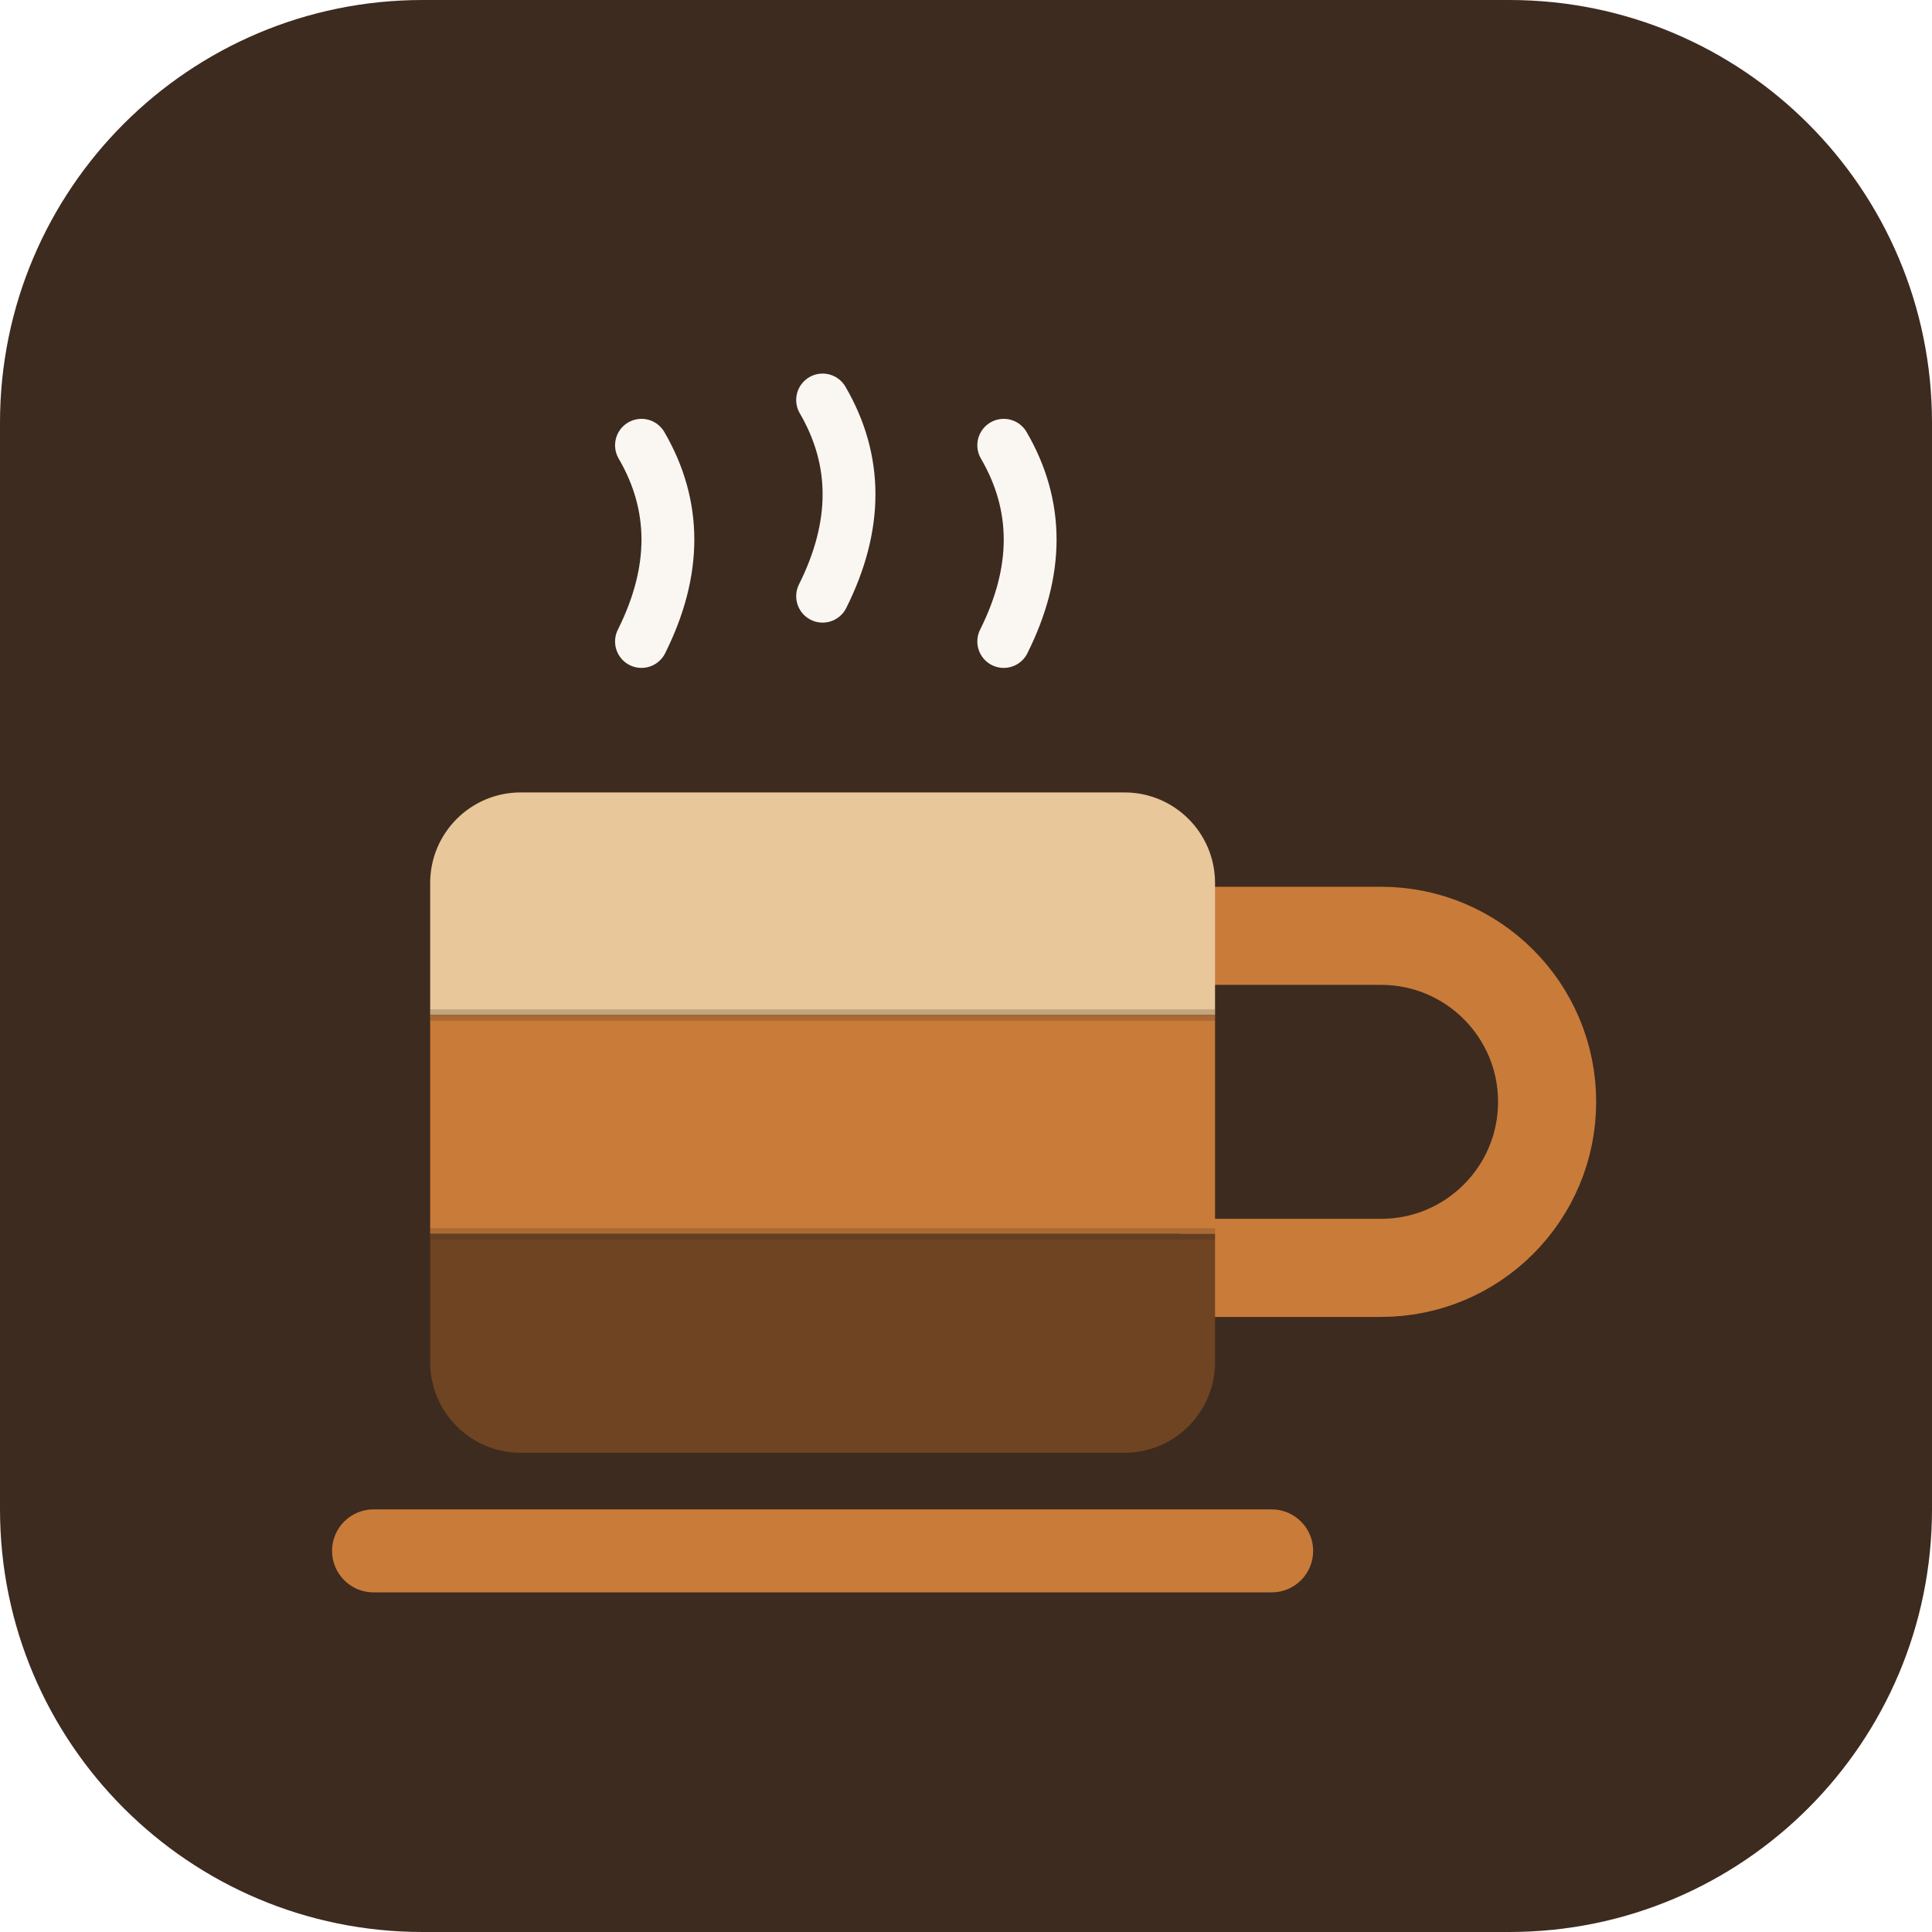
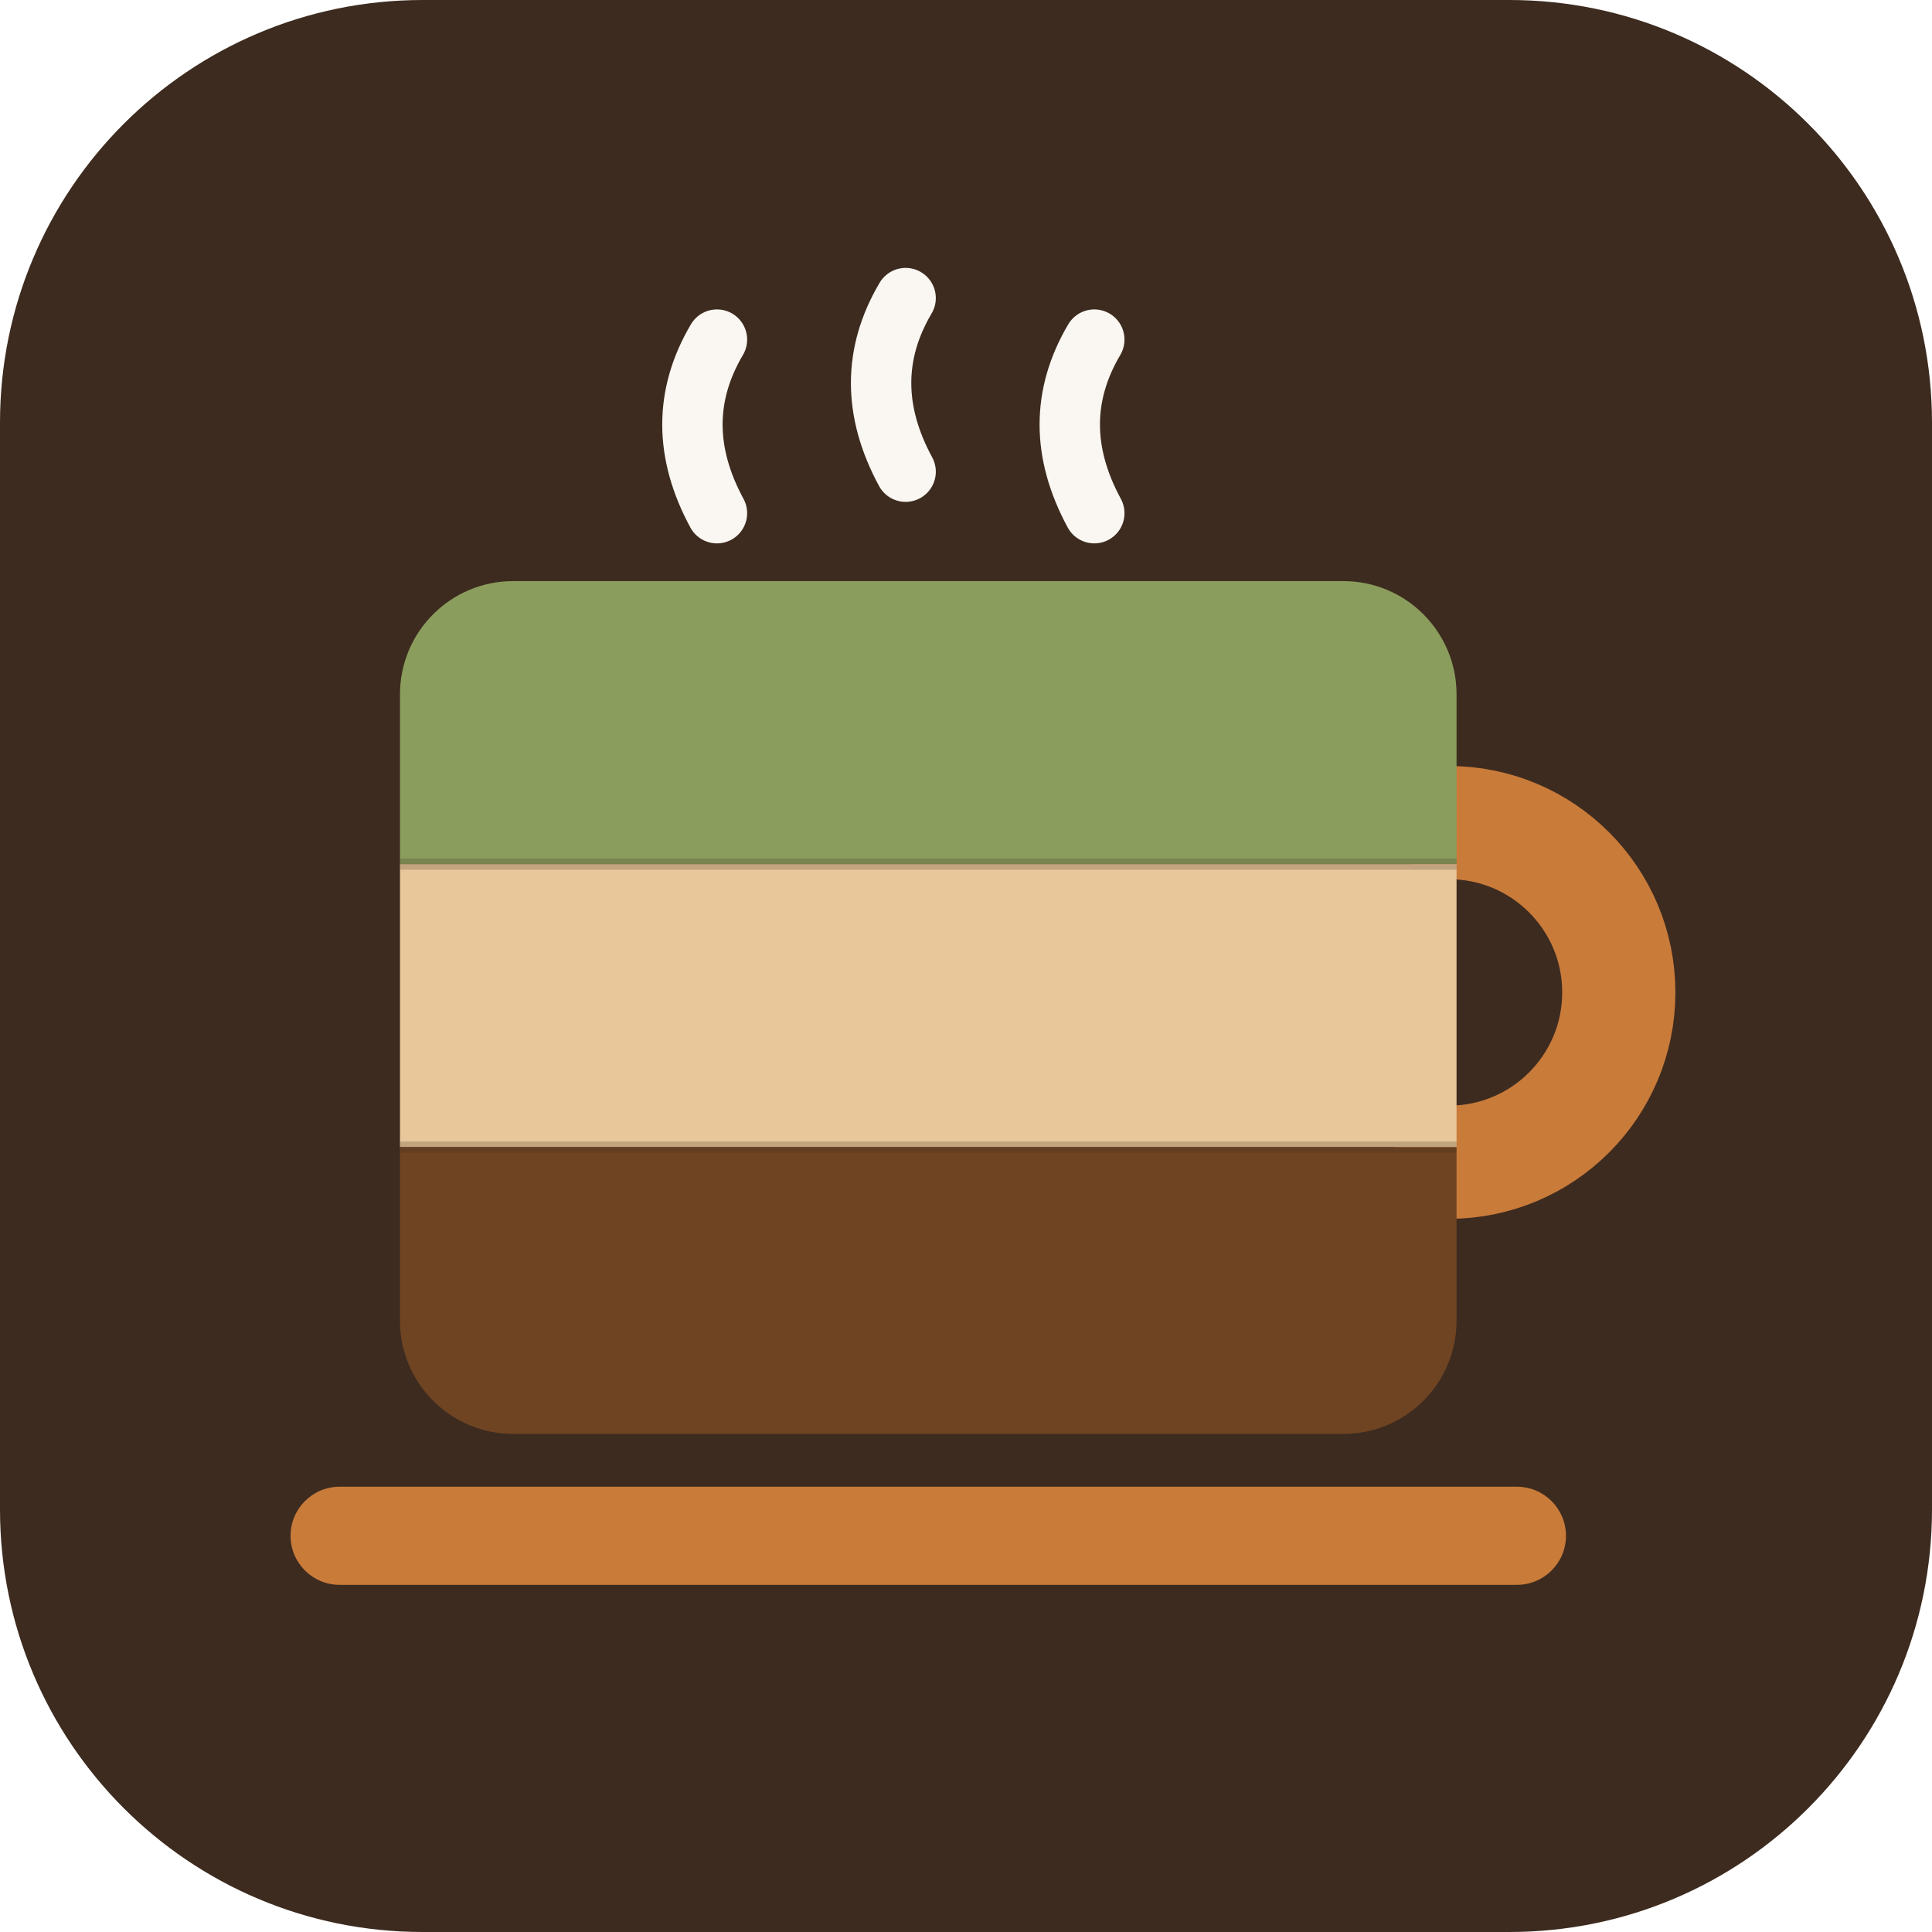
<svg xmlns="http://www.w3.org/2000/svg" viewBox="0 0 512 512">
  <rect width="512" height="512" rx="112" fill="#3d2b1f" />
  <defs>
    <clipPath id="cup-body">
-       <rect x="152" y="210" width="208" height="175" rx="24" />
+       <rect x="116" y="182" width="280" height="226" rx="30" />
    </clipPath>
  </defs>
-   <g transform="translate(-38 0)">
-     <path d="M360 248 h44 a44 44 0 0 1 0 88 h-44" stroke="#c97b3a" stroke-width="26" fill="none" stroke-linecap="round" />
+   <g transform="translate(-10 -28)">
+     <path d="M394 246 a45 45 0 0 1 0 90" stroke="#c97b3a" stroke-width="30" fill="none" stroke-linecap="round" />
    <g clip-path="url(#cup-body)">
-       <rect x="152" y="210" width="208" height="59" fill="#e8c79a" />
-       <rect x="152" y="269" width="208" height="58" fill="#c97b3a" />
-       <rect x="152" y="327" width="208" height="58" fill="#6f4423" />
-       <line x1="152" y1="269" x2="360" y2="269" stroke="#3d2b1f" stroke-width="3" stroke-opacity="0.22" />
-       <line x1="152" y1="327" x2="360" y2="327" stroke="#3d2b1f" stroke-width="3" stroke-opacity="0.22" />
+       <rect x="116" y="182" width="280" height="75" fill="#8b9d5d" />
+       <rect x="116" y="257" width="280" height="75" fill="#e8c79a" />
+       <rect x="116" y="332" width="280" height="76" fill="#6f4423" />
+       <line x1="116" y1="257" x2="396" y2="257" stroke="#3d2b1f" stroke-width="3" stroke-opacity="0.22" />
+       <line x1="116" y1="332" x2="396" y2="332" stroke="#3d2b1f" stroke-width="3" stroke-opacity="0.22" />
    </g>
-     <rect x="126" y="400" width="260" height="22" rx="11" fill="#c97b3a" />
-     <path d="M208 170 q14-28 0-52" stroke="#faf7f2" stroke-width="14" fill="none" stroke-linecap="round" />
-     <path d="M256 158 q14-28 0-52" stroke="#faf7f2" stroke-width="14" fill="none" stroke-linecap="round" />
-     <path d="M304 170 q14-28 0-52" stroke="#faf7f2" stroke-width="14" fill="none" stroke-linecap="round" />
+     <rect x="87" y="422" width="338" height="26" rx="13" fill="#c97b3a" />
+     <path d="M200 164 q-13 -24 0 -46" stroke="#faf7f2" stroke-width="16" fill="none" stroke-linecap="round" />
+     <path d="M250 153 q-13 -24 0 -46" stroke="#faf7f2" stroke-width="16" fill="none" stroke-linecap="round" />
+     <path d="M300 164 q-13 -24 0 -46" stroke="#faf7f2" stroke-width="16" fill="none" stroke-linecap="round" />
  </g>
</svg>
